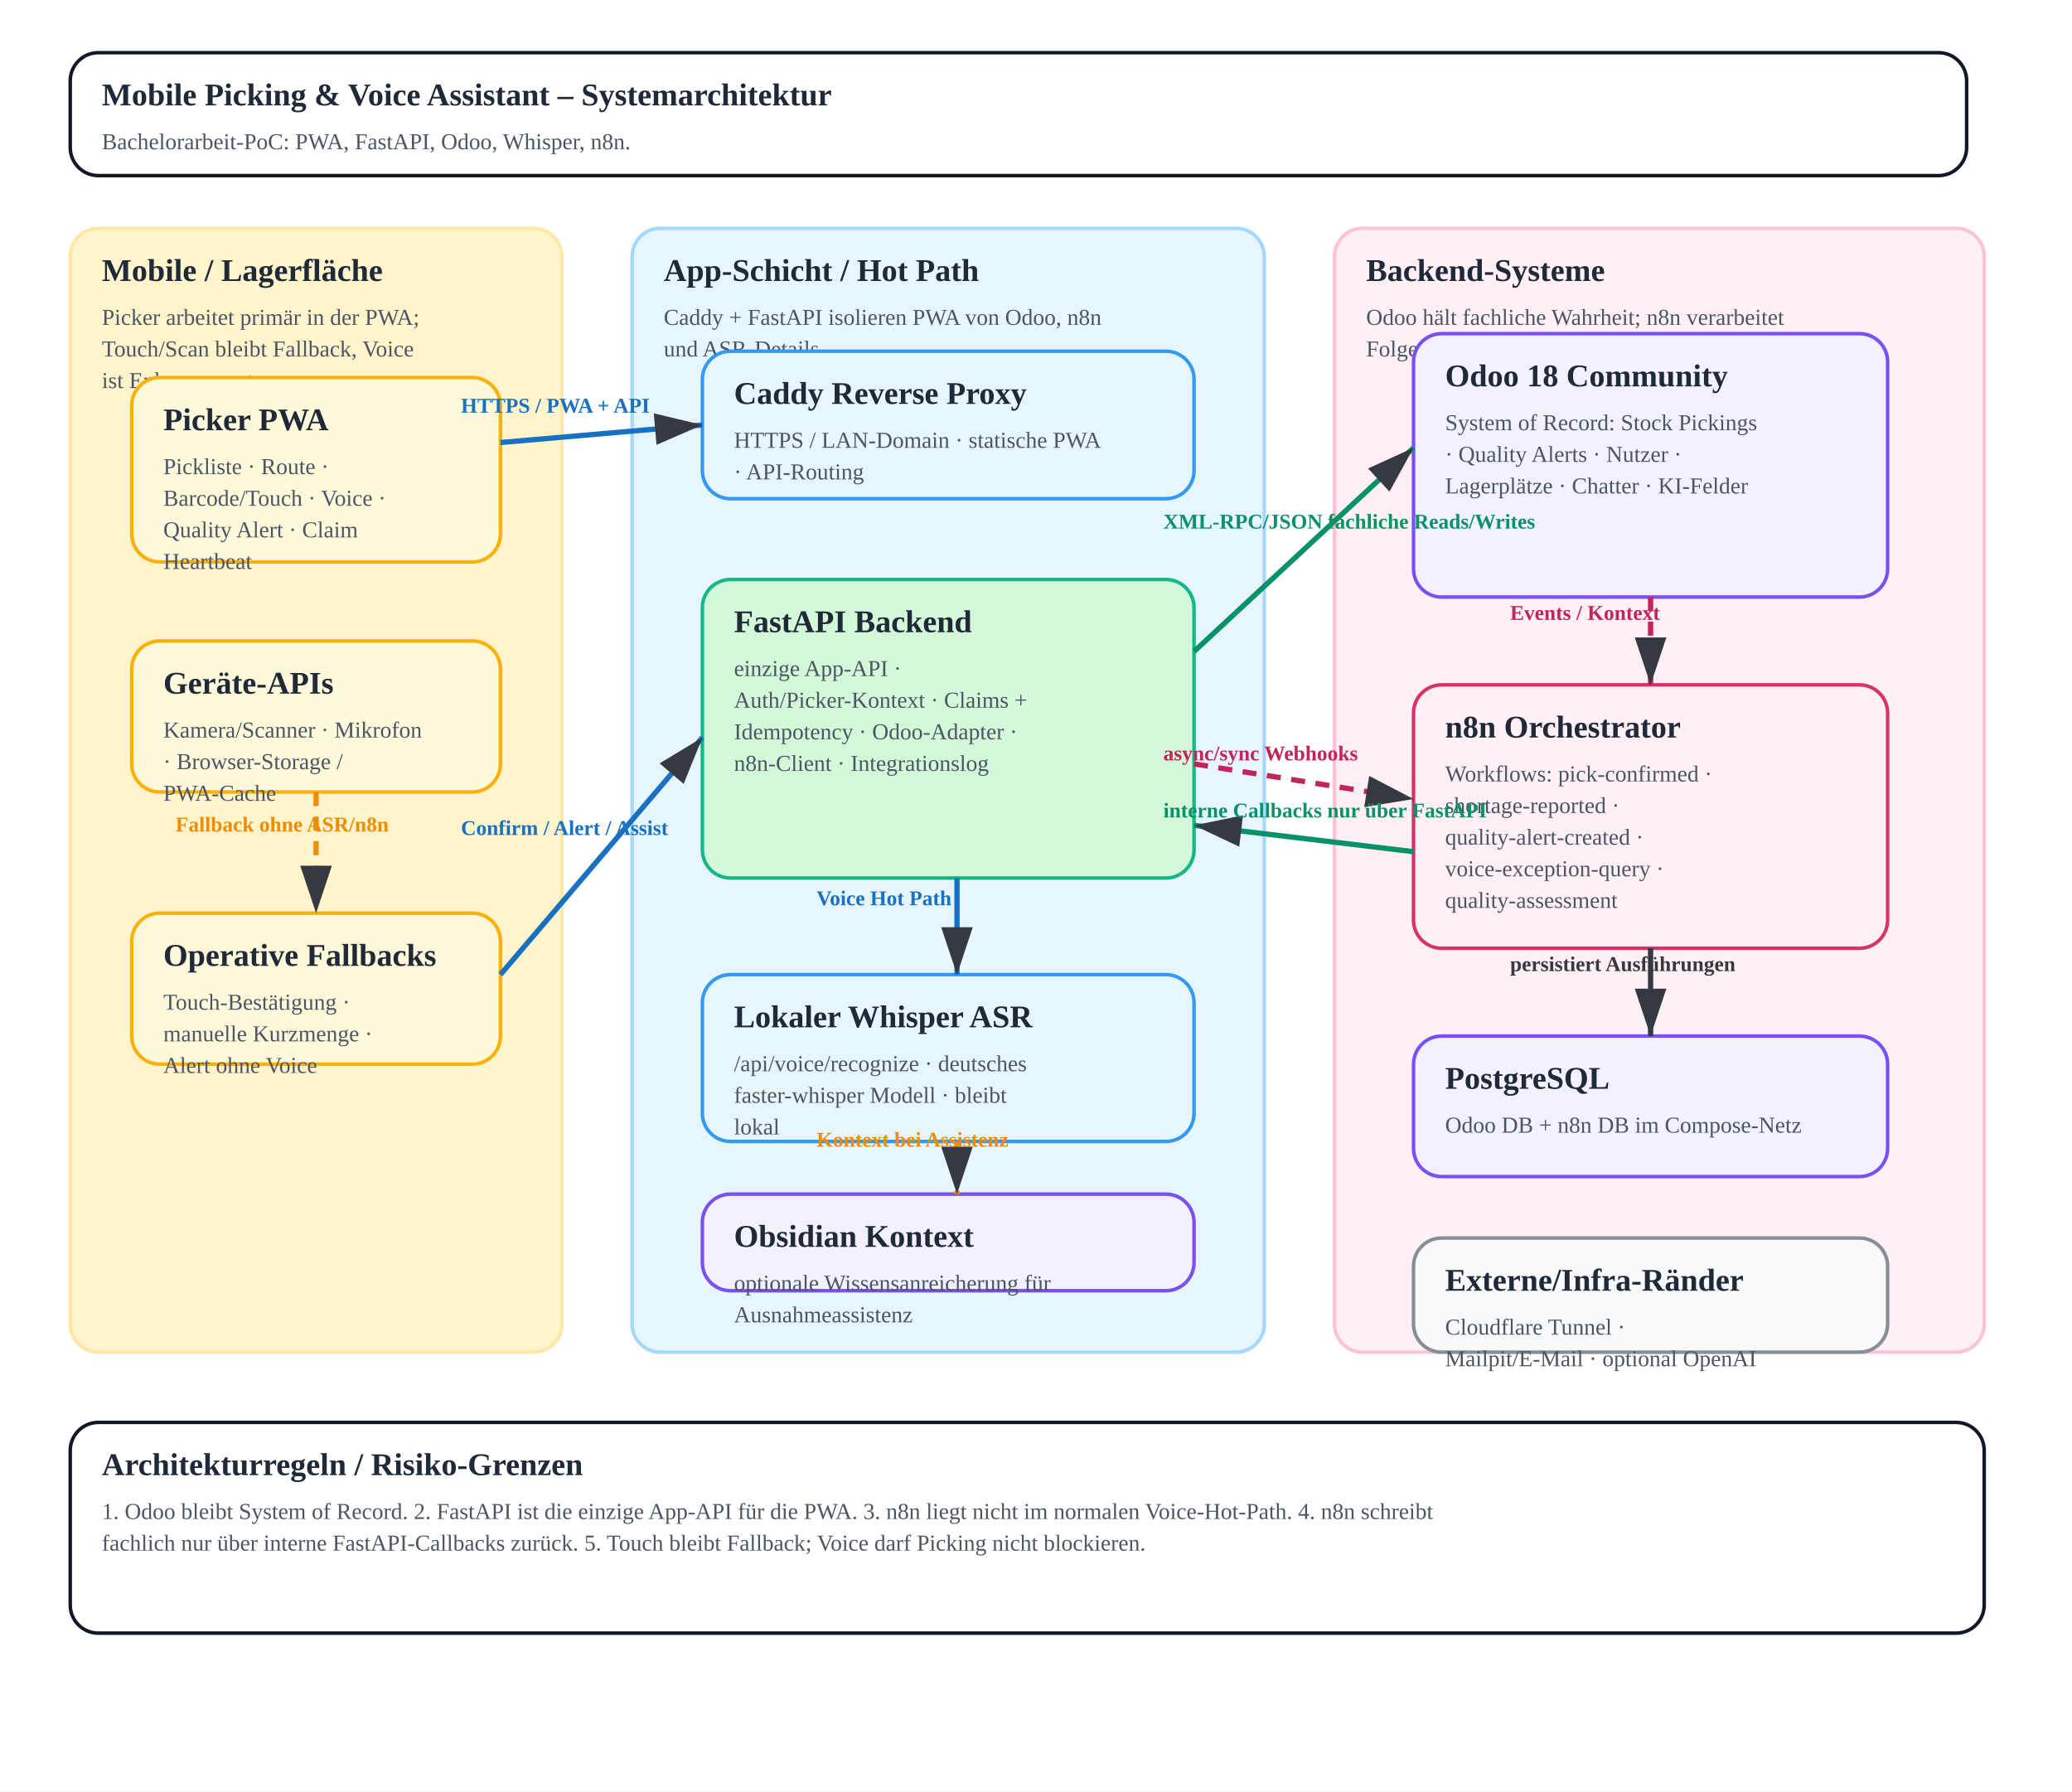
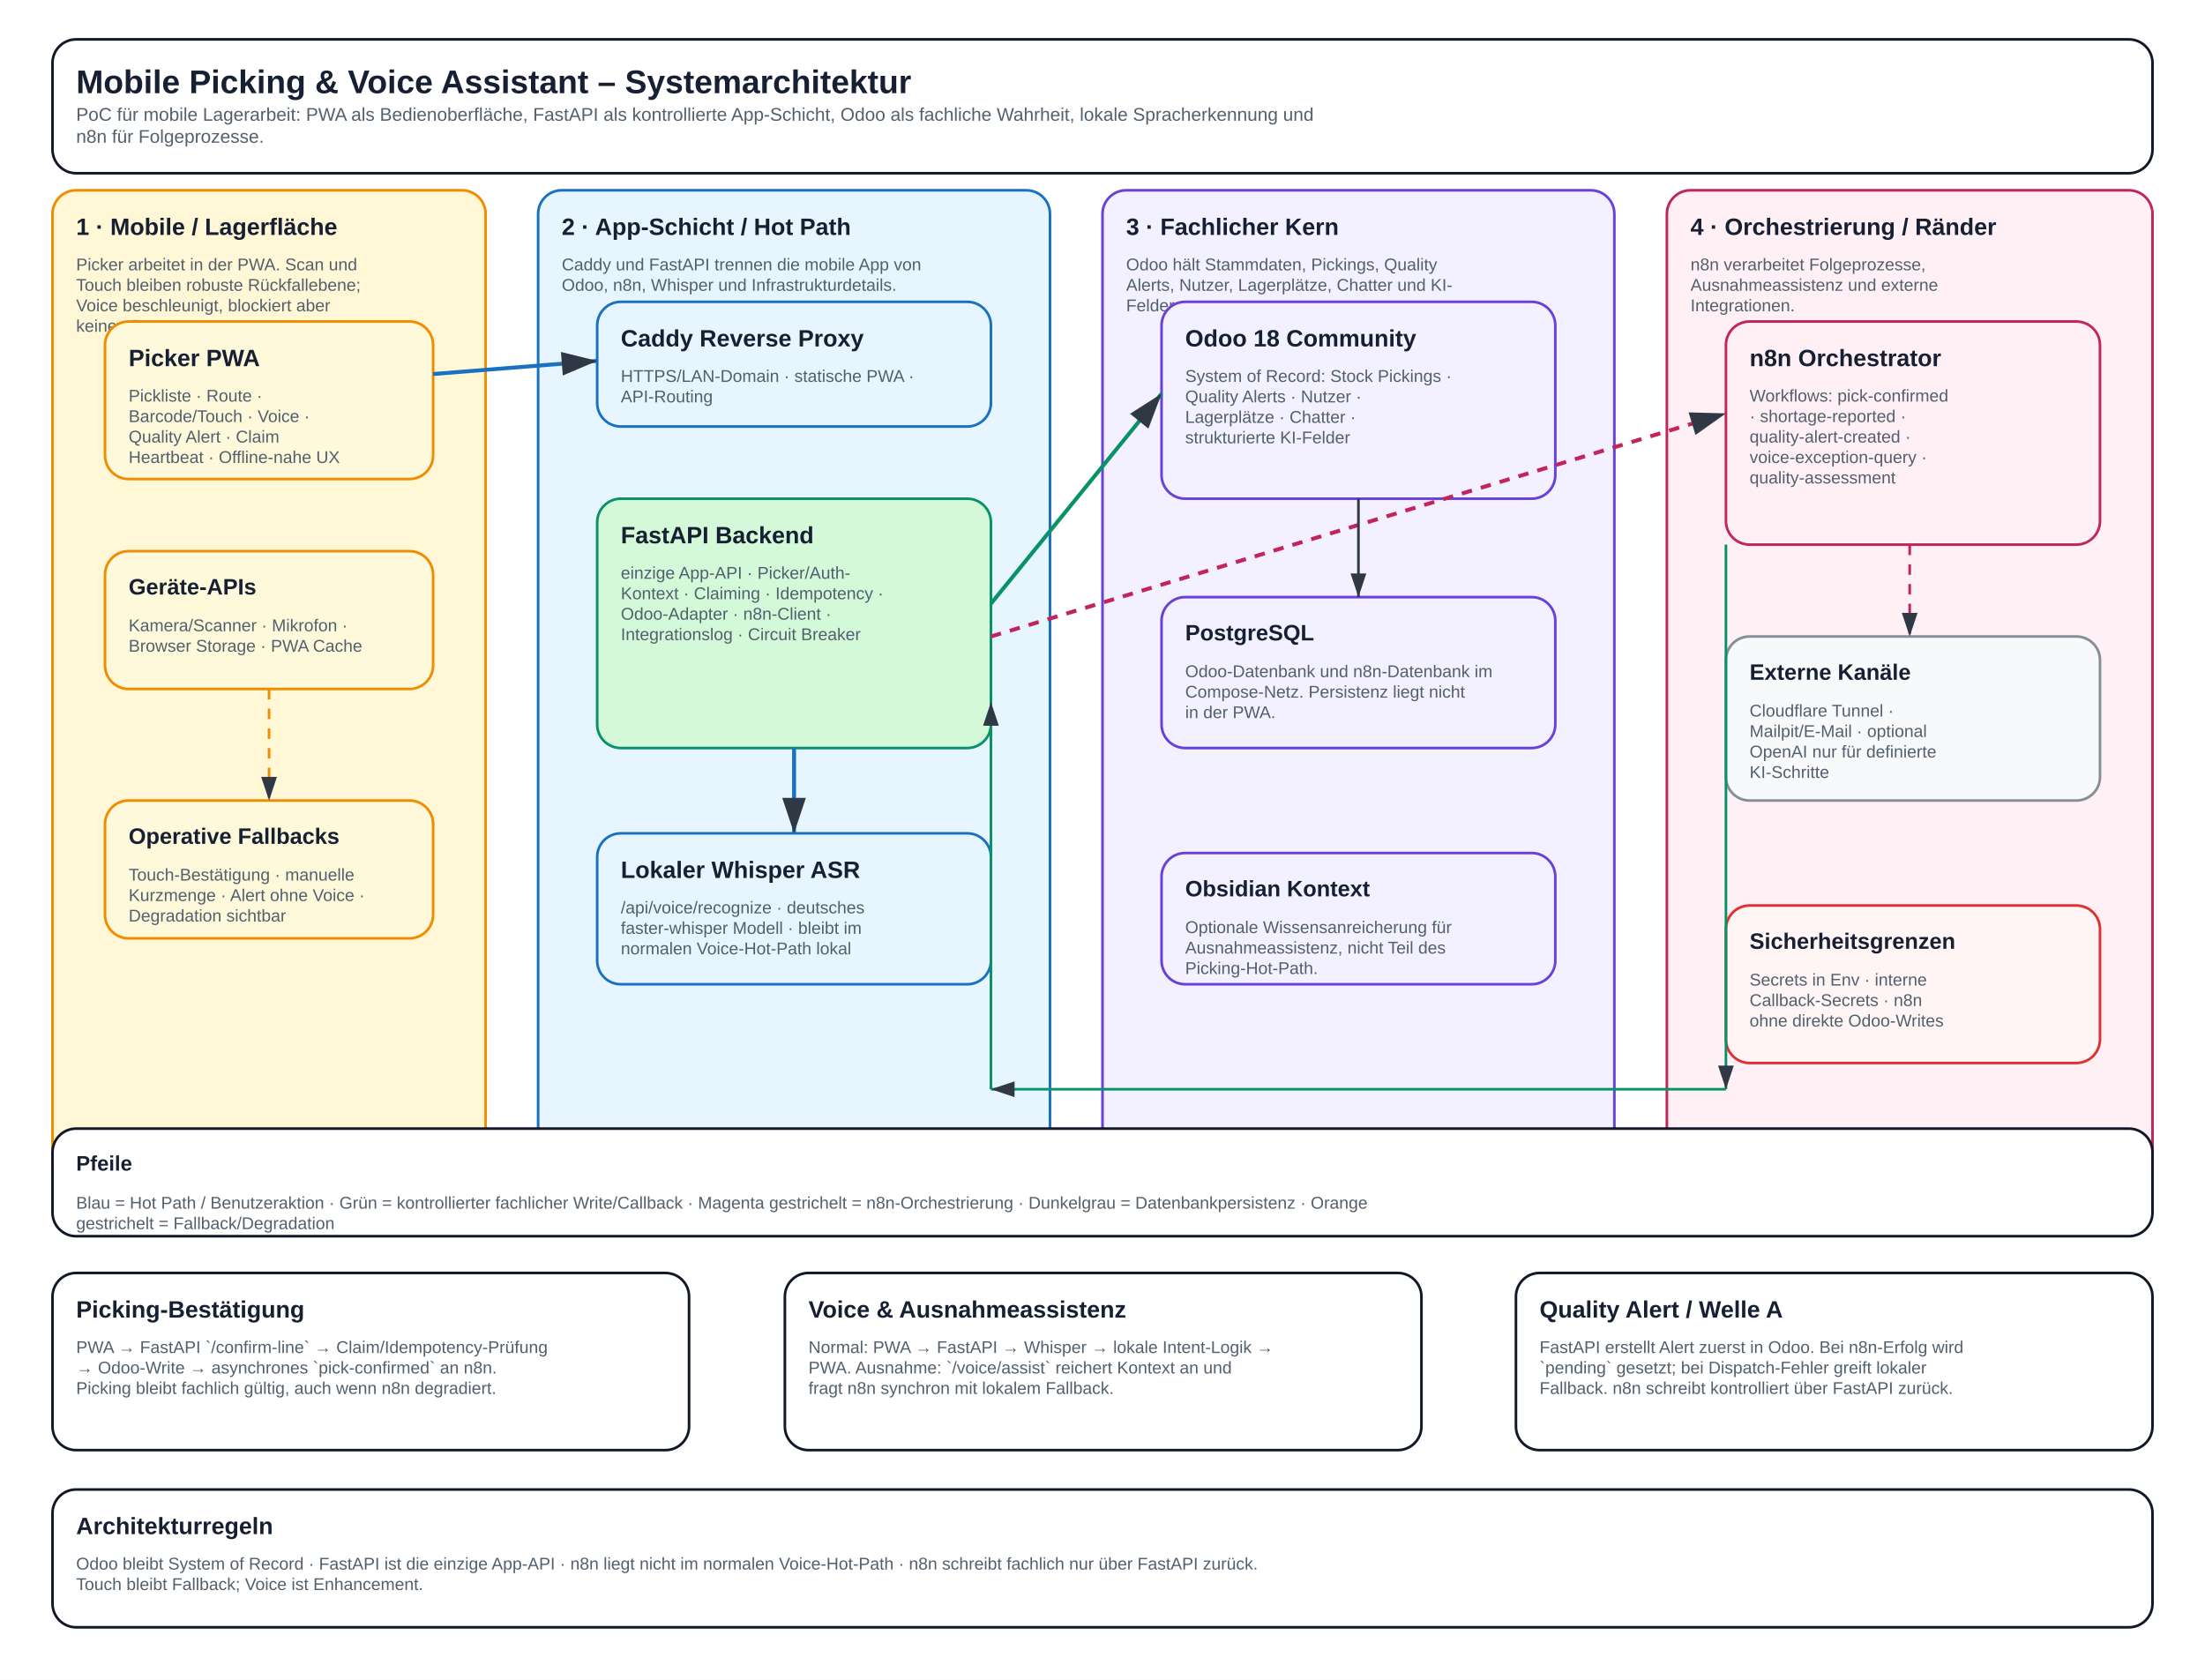
- <svg xmlns="http://www.w3.org/2000/svg" width="1180" height="1020" viewBox="0 0 1180 1020">
+ <svg xmlns="http://www.w3.org/2000/svg" width="1680" height="1280" viewBox="0 0 1680 1280">
  <defs>
    <marker id="arrow" markerWidth="10" markerHeight="10" refX="9" refY="3" orient="auto" markerUnits="strokeWidth">
-       <path d="M0,0 L0,6 L9,3 z" fill="#343a40" />
+       <path d="M0,0 L0,6 L9,3 z" fill="#303846" />
    </marker>
  </defs>
-   <rect width="1180" height="1020" fill="#ffffff" />
-   <rect x="40" y="30" width="1080" height="70" rx="16" fill="#ffffff" stroke="#111827" stroke-width="2" />
-   <text x="58" y="60" font-size="18" font-weight="700" fill="#1f2937">Mobile Picking &amp; Voice Assistant – Systemarchitektur</text>
-   <text x="58" y="85" font-size="13" fill="#4b5563">Bachelorarbeit-PoC: PWA, FastAPI, Odoo, Whisper, n8n.</text>
-   <rect x="40" y="130" width="280" height="640" rx="16" fill="#fff4cc" stroke="#ffe8a3" stroke-width="2" />
-   <text x="58" y="160" font-size="18" font-weight="700" fill="#1f2937">Mobile / Lagerfläche</text>
-   <text x="58" y="185" font-size="13" fill="#4b5563">Picker arbeitet primär in der PWA;</text>
-   <text x="58" y="203" font-size="13" fill="#4b5563">Touch/Scan bleibt Fallback, Voice</text>
-   <text x="58" y="221" font-size="13" fill="#4b5563">ist Enhancement.</text>
-   <rect x="360" y="130" width="360" height="640" rx="16" fill="#e7f5ff" stroke="#a5d8ff" stroke-width="2" />
-   <text x="378" y="160" font-size="18" font-weight="700" fill="#1f2937">App-Schicht / Hot Path</text>
-   <text x="378" y="185" font-size="13" fill="#4b5563">Caddy + FastAPI isolieren PWA von Odoo, n8n</text>
-   <text x="378" y="203" font-size="13" fill="#4b5563">und ASR-Details.</text>
-   <rect x="760" y="130" width="370" height="640" rx="16" fill="#fff0f6" stroke="#fcc2d7" stroke-width="2" />
-   <text x="778" y="160" font-size="18" font-weight="700" fill="#1f2937">Backend-Systeme</text>
-   <text x="778" y="185" font-size="13" fill="#4b5563">Odoo hält fachliche Wahrheit; n8n verarbeitet</text>
-   <text x="778" y="203" font-size="13" fill="#4b5563">Folgeprozesse und Ausnahmeassistenz.</text>
-   <rect x="75" y="215" width="210" height="105" rx="16" fill="#fff9db" stroke="#fab005" stroke-width="2" />
-   <text x="93" y="245" font-size="18" font-weight="700" fill="#1f2937">Picker PWA</text>
-   <text x="93" y="270" font-size="13" fill="#4b5563">Pickliste · Route ·</text>
-   <text x="93" y="288" font-size="13" fill="#4b5563">Barcode/Touch · Voice ·</text>
-   <text x="93" y="306" font-size="13" fill="#4b5563">Quality Alert · Claim</text>
-   <text x="93" y="324" font-size="13" fill="#4b5563">Heartbeat</text>
-   <rect x="75" y="365" width="210" height="86" rx="16" fill="#fff9db" stroke="#fab005" stroke-width="2" />
-   <text x="93" y="395" font-size="18" font-weight="700" fill="#1f2937">Geräte-APIs</text>
-   <text x="93" y="420" font-size="13" fill="#4b5563">Kamera/Scanner · Mikrofon</text>
-   <text x="93" y="438" font-size="13" fill="#4b5563">· Browser-Storage /</text>
-   <text x="93" y="456" font-size="13" fill="#4b5563">PWA-Cache</text>
-   <rect x="75" y="520" width="210" height="86" rx="16" fill="#fff9db" stroke="#fab005" stroke-width="2" />
-   <text x="93" y="550" font-size="18" font-weight="700" fill="#1f2937">Operative Fallbacks</text>
-   <text x="93" y="575" font-size="13" fill="#4b5563">Touch-Bestätigung ·</text>
-   <text x="93" y="593" font-size="13" fill="#4b5563">manuelle Kurzmenge ·</text>
-   <text x="93" y="611" font-size="13" fill="#4b5563">Alert ohne Voice</text>
-   <rect x="400" y="200" width="280" height="84" rx="16" fill="#e7f5ff" stroke="#339af0" stroke-width="2" />
-   <text x="418" y="230" font-size="18" font-weight="700" fill="#1f2937">Caddy Reverse Proxy</text>
-   <text x="418" y="255" font-size="13" fill="#4b5563">HTTPS / LAN-Domain · statische PWA</text>
-   <text x="418" y="273" font-size="13" fill="#4b5563">· API-Routing</text>
-   <rect x="400" y="330" width="280" height="170" rx="16" fill="#d3f9d8" stroke="#12b886" stroke-width="2" />
-   <text x="418" y="360" font-size="18" font-weight="700" fill="#1f2937">FastAPI Backend</text>
-   <text x="418" y="385" font-size="13" fill="#4b5563">einzige App-API ·</text>
-   <text x="418" y="403" font-size="13" fill="#4b5563">Auth/Picker-Kontext · Claims +</text>
-   <text x="418" y="421" font-size="13" fill="#4b5563">Idempotency · Odoo-Adapter ·</text>
-   <text x="418" y="439" font-size="13" fill="#4b5563">n8n-Client · Integrationslog</text>
-   <rect x="400" y="555" width="280" height="95" rx="16" fill="#e7f5ff" stroke="#339af0" stroke-width="2" />
-   <text x="418" y="585" font-size="18" font-weight="700" fill="#1f2937">Lokaler Whisper ASR</text>
-   <text x="418" y="610" font-size="13" fill="#4b5563">/api/voice/recognize · deutsches</text>
-   <text x="418" y="628" font-size="13" fill="#4b5563">faster-whisper Modell · bleibt</text>
-   <text x="418" y="646" font-size="13" fill="#4b5563">lokal</text>
-   <rect x="400" y="680" width="280" height="55" rx="16" fill="#f3f0ff" stroke="#7950f2" stroke-width="2" />
-   <text x="418" y="710" font-size="18" font-weight="700" fill="#1f2937">Obsidian Kontext</text>
-   <text x="418" y="735" font-size="13" fill="#4b5563">optionale Wissensanreicherung für</text>
-   <text x="418" y="753" font-size="13" fill="#4b5563">Ausnahmeassistenz</text>
-   <rect x="805" y="190" width="270" height="150" rx="16" fill="#f3f0ff" stroke="#7950f2" stroke-width="2" />
-   <text x="823" y="220" font-size="18" font-weight="700" fill="#1f2937">Odoo 18 Community</text>
-   <text x="823" y="245" font-size="13" fill="#4b5563">System of Record: Stock Pickings</text>
-   <text x="823" y="263" font-size="13" fill="#4b5563">· Quality Alerts · Nutzer ·</text>
-   <text x="823" y="281" font-size="13" fill="#4b5563">Lagerplätze · Chatter · KI-Felder</text>
-   <rect x="805" y="390" width="270" height="150" rx="16" fill="#fff0f6" stroke="#d6336c" stroke-width="2" />
-   <text x="823" y="420" font-size="18" font-weight="700" fill="#1f2937">n8n Orchestrator</text>
-   <text x="823" y="445" font-size="13" fill="#4b5563">Workflows: pick-confirmed ·</text>
-   <text x="823" y="463" font-size="13" fill="#4b5563">shortage-reported ·</text>
-   <text x="823" y="481" font-size="13" fill="#4b5563">quality-alert-created ·</text>
-   <text x="823" y="499" font-size="13" fill="#4b5563">voice-exception-query ·</text>
-   <text x="823" y="517" font-size="13" fill="#4b5563">quality-assessment</text>
-   <rect x="805" y="590" width="270" height="80" rx="16" fill="#f3f0ff" stroke="#7950f2" stroke-width="2" />
-   <text x="823" y="620" font-size="18" font-weight="700" fill="#1f2937">PostgreSQL</text>
-   <text x="823" y="645" font-size="13" fill="#4b5563">Odoo DB + n8n DB im Compose-Netz</text>
-   <rect x="805" y="705" width="270" height="65" rx="16" fill="#f8f9fa" stroke="#868e96" stroke-width="2" />
-   <text x="823" y="735" font-size="18" font-weight="700" fill="#1f2937">Externe/Infra-Ränder</text>
-   <text x="823" y="760" font-size="13" fill="#4b5563">Cloudflare Tunnel ·</text>
-   <text x="823" y="778" font-size="13" fill="#4b5563">Mailpit/E-Mail · optional OpenAI</text>
-   <rect x="40" y="810" width="1090" height="120" rx="16" fill="#ffffff" stroke="#111827" stroke-width="2" />
-   <text x="58" y="840" font-size="18" font-weight="700" fill="#1f2937">Architekturregeln / Risiko-Grenzen</text>
-   <text x="58" y="865" font-size="13" fill="#4b5563">1. Odoo bleibt System of Record. 2. FastAPI ist die einzige App-API für die PWA. 3. n8n liegt nicht im normalen Voice-Hot-Path. 4. n8n schreibt</text>
-   <text x="58" y="883" font-size="13" fill="#4b5563">fachlich nur über interne FastAPI-Callbacks zurück. 5. Touch bleibt Fallback; Voice darf Picking nicht blockieren.</text>
-   <line x1="285" y1="252" x2="400" y2="242" stroke="#1971c2" stroke-width="3" marker-end="url(#arrow)" />
-   <text x="262.5" y="235.0" font-size="12" font-weight="700" fill="#1971c2">HTTPS / PWA + API</text>
-   <line x1="680" y1="371" x2="805" y2="255" stroke="#099268" stroke-width="3" marker-end="url(#arrow)" />
-   <text x="662.5" y="301.0" font-size="12" font-weight="700" fill="#099268">XML-RPC/JSON fachliche Reads/Writes</text>
-   <line x1="680" y1="435" x2="805" y2="455" stroke="#c2255c" stroke-width="3" marker-end="url(#arrow)" stroke-dasharray="8 6" />
-   <text x="662.5" y="433.0" font-size="12" font-weight="700" fill="#c2255c">async/sync Webhooks</text>
-   <line x1="805" y1="485" x2="680" y2="470" stroke="#099268" stroke-width="3" marker-end="url(#arrow)" />
-   <text x="662.5" y="465.5" font-size="12" font-weight="700" fill="#099268">interne Callbacks nur über FastAPI</text>
-   <line x1="545" y1="500" x2="545" y2="555" stroke="#1971c2" stroke-width="3" marker-end="url(#arrow)" />
-   <text x="465.0" y="515.5" font-size="12" font-weight="700" fill="#1971c2">Voice Hot Path</text>
-   <line x1="545" y1="650" x2="545" y2="680" stroke="#f08c00" stroke-width="3" marker-end="url(#arrow)" stroke-dasharray="8 6" />
-   <text x="465.0" y="653.0" font-size="12" font-weight="700" fill="#f08c00">Kontext bei Assistenz</text>
-   <line x1="940" y1="340" x2="940" y2="390" stroke="#c2255c" stroke-width="3" marker-end="url(#arrow)" stroke-dasharray="8 6" />
-   <text x="860.0" y="353.0" font-size="12" font-weight="700" fill="#c2255c">Events / Kontext</text>
-   <line x1="940" y1="540" x2="940" y2="590" stroke="#343a40" stroke-width="3" marker-end="url(#arrow)" />
-   <text x="860.0" y="553.0" font-size="12" font-weight="700" fill="#343a40">persistiert Ausführungen</text>
-   <line x1="180" y1="451" x2="180" y2="520" stroke="#f08c00" stroke-width="3" marker-end="url(#arrow)" stroke-dasharray="8 6" />
-   <text x="100.0" y="473.5" font-size="12" font-weight="700" fill="#f08c00">Fallback ohne ASR/n8n</text>
-   <line x1="285" y1="555" x2="400" y2="420" stroke="#1971c2" stroke-width="3" marker-end="url(#arrow)" />
-   <text x="262.5" y="475.5" font-size="12" font-weight="700" fill="#1971c2">Confirm / Alert / Assist</text>
+   <rect width="1680" height="1280" fill="#ffffff" />
+   <rect x="40" y="30" width="1600" height="102" rx="18" fill="#fff" stroke="#111827" stroke-width="2" />
+   <text x="58" y="71.0" font-family="Arial, sans-serif" font-size="25" font-weight="700" fill="#172033" text-anchor="start">Mobile Picking &amp; Voice Assistant – Systemarchitektur</text>
+   <text x="58" y="92.0" font-family="Arial, sans-serif" font-size="14" font-weight="400" fill="#52606d" text-anchor="start">PoC für mobile Lagerarbeit: PWA als Bedienoberfläche, FastAPI als kontrollierte App-Schicht, Odoo als fachliche Wahrheit, lokale Spracherkennung und</text>
+   <text x="58" y="108.8" font-family="Arial, sans-serif" font-size="14" font-weight="400" fill="#52606d" text-anchor="start">n8n für Folgeprozesse.</text>
+   <rect x="40" y="145" width="330" height="760" rx="18" fill="#fff7d6" stroke="#f08c00" stroke-width="2" />
+   <text x="58" y="179.0" font-family="Arial, sans-serif" font-size="18" font-weight="700" fill="#172033" text-anchor="start">1 · Mobile / Lagerfläche</text>
+   <text x="58" y="206.0" font-family="Arial, sans-serif" font-size="13" font-weight="400" fill="#52606d" text-anchor="start">Picker arbeitet in der PWA. Scan und</text>
+   <text x="58" y="221.6" font-family="Arial, sans-serif" font-size="13" font-weight="400" fill="#52606d" text-anchor="start">Touch bleiben robuste Rückfallebene;</text>
+   <text x="58" y="237.2" font-family="Arial, sans-serif" font-size="13" font-weight="400" fill="#52606d" text-anchor="start">Voice beschleunigt, blockiert aber</text>
+   <text x="58" y="252.8" font-family="Arial, sans-serif" font-size="13" font-weight="400" fill="#52606d" text-anchor="start">keinen Prozess.</text>
+   <rect x="410" y="145" width="390" height="760" rx="18" fill="#e7f5ff" stroke="#1971c2" stroke-width="2" />
+   <text x="428" y="179.0" font-family="Arial, sans-serif" font-size="18" font-weight="700" fill="#172033" text-anchor="start">2 · App-Schicht / Hot Path</text>
+   <text x="428" y="206.0" font-family="Arial, sans-serif" font-size="13" font-weight="400" fill="#52606d" text-anchor="start">Caddy und FastAPI trennen die mobile App von</text>
+   <text x="428" y="221.6" font-family="Arial, sans-serif" font-size="13" font-weight="400" fill="#52606d" text-anchor="start">Odoo, n8n, Whisper und Infrastrukturdetails.</text>
+   <rect x="840" y="145" width="390" height="760" rx="18" fill="#f3f0ff" stroke="#6741d9" stroke-width="2" />
+   <text x="858" y="179.0" font-family="Arial, sans-serif" font-size="18" font-weight="700" fill="#172033" text-anchor="start">3 · Fachlicher Kern</text>
+   <text x="858" y="206.0" font-family="Arial, sans-serif" font-size="13" font-weight="400" fill="#52606d" text-anchor="start">Odoo hält Stammdaten, Pickings, Quality</text>
+   <text x="858" y="221.6" font-family="Arial, sans-serif" font-size="13" font-weight="400" fill="#52606d" text-anchor="start">Alerts, Nutzer, Lagerplätze, Chatter und KI-</text>
+   <text x="858" y="237.2" font-family="Arial, sans-serif" font-size="13" font-weight="400" fill="#52606d" text-anchor="start">Felder.</text>
+   <rect x="1270" y="145" width="370" height="760" rx="18" fill="#fff0f6" stroke="#c2255c" stroke-width="2" />
+   <text x="1288" y="179.0" font-family="Arial, sans-serif" font-size="18" font-weight="700" fill="#172033" text-anchor="start">4 · Orchestrierung / Ränder</text>
+   <text x="1288" y="206.0" font-family="Arial, sans-serif" font-size="13" font-weight="400" fill="#52606d" text-anchor="start">n8n verarbeitet Folgeprozesse,</text>
+   <text x="1288" y="221.6" font-family="Arial, sans-serif" font-size="13" font-weight="400" fill="#52606d" text-anchor="start">Ausnahmeassistenz und externe</text>
+   <text x="1288" y="237.2" font-family="Arial, sans-serif" font-size="13" font-weight="400" fill="#52606d" text-anchor="start">Integrationen.</text>
+   <rect x="80" y="245" width="250" height="120" rx="18" fill="#fff9db" stroke="#f08c00" stroke-width="2" />
+   <text x="98" y="279.0" font-family="Arial, sans-serif" font-size="18" font-weight="700" fill="#172033" text-anchor="start">Picker PWA</text>
+   <text x="98" y="306.0" font-family="Arial, sans-serif" font-size="13" font-weight="400" fill="#52606d" text-anchor="start">Pickliste · Route ·</text>
+   <text x="98" y="321.6" font-family="Arial, sans-serif" font-size="13" font-weight="400" fill="#52606d" text-anchor="start">Barcode/Touch · Voice ·</text>
+   <text x="98" y="337.2" font-family="Arial, sans-serif" font-size="13" font-weight="400" fill="#52606d" text-anchor="start">Quality Alert · Claim</text>
+   <text x="98" y="352.8" font-family="Arial, sans-serif" font-size="13" font-weight="400" fill="#52606d" text-anchor="start">Heartbeat · Offline-nahe UX</text>
+   <rect x="80" y="420" width="250" height="105" rx="18" fill="#fff9db" stroke="#f08c00" stroke-width="2" />
+   <text x="98" y="453.0" font-family="Arial, sans-serif" font-size="17" font-weight="700" fill="#172033" text-anchor="start">Geräte-APIs</text>
+   <text x="98" y="481.0" font-family="Arial, sans-serif" font-size="13" font-weight="400" fill="#52606d" text-anchor="start">Kamera/Scanner · Mikrofon ·</text>
+   <text x="98" y="496.6" font-family="Arial, sans-serif" font-size="13" font-weight="400" fill="#52606d" text-anchor="start">Browser Storage · PWA Cache</text>
+   <rect x="80" y="610" width="250" height="105" rx="18" fill="#fff9db" stroke="#f08c00" stroke-width="2" />
+   <text x="98" y="643.0" font-family="Arial, sans-serif" font-size="17" font-weight="700" fill="#172033" text-anchor="start">Operative Fallbacks</text>
+   <text x="98" y="671.0" font-family="Arial, sans-serif" font-size="13" font-weight="400" fill="#52606d" text-anchor="start">Touch-Bestätigung · manuelle</text>
+   <text x="98" y="686.6" font-family="Arial, sans-serif" font-size="13" font-weight="400" fill="#52606d" text-anchor="start">Kurzmenge · Alert ohne Voice ·</text>
+   <text x="98" y="702.2" font-family="Arial, sans-serif" font-size="13" font-weight="400" fill="#52606d" text-anchor="start">Degradation sichtbar</text>
+   <rect x="455" y="230" width="300" height="95" rx="18" fill="#e7f5ff" stroke="#1971c2" stroke-width="2" />
+   <text x="473" y="264.0" font-family="Arial, sans-serif" font-size="18" font-weight="700" fill="#172033" text-anchor="start">Caddy Reverse Proxy</text>
+   <text x="473" y="291.0" font-family="Arial, sans-serif" font-size="13" font-weight="400" fill="#52606d" text-anchor="start">HTTPS/LAN-Domain · statische PWA ·</text>
+   <text x="473" y="306.6" font-family="Arial, sans-serif" font-size="13" font-weight="400" fill="#52606d" text-anchor="start">API-Routing</text>
+   <rect x="455" y="380" width="300" height="190" rx="18" fill="#d3f9d8" stroke="#099268" stroke-width="2" />
+   <text x="473" y="414.0" font-family="Arial, sans-serif" font-size="18" font-weight="700" fill="#172033" text-anchor="start">FastAPI Backend</text>
+   <text x="473" y="441.0" font-family="Arial, sans-serif" font-size="13" font-weight="400" fill="#52606d" text-anchor="start">einzige App-API · Picker/Auth-</text>
+   <text x="473" y="456.6" font-family="Arial, sans-serif" font-size="13" font-weight="400" fill="#52606d" text-anchor="start">Kontext · Claiming · Idempotency ·</text>
+   <text x="473" y="472.2" font-family="Arial, sans-serif" font-size="13" font-weight="400" fill="#52606d" text-anchor="start">Odoo-Adapter · n8n-Client ·</text>
+   <text x="473" y="487.8" font-family="Arial, sans-serif" font-size="13" font-weight="400" fill="#52606d" text-anchor="start">Integrationslog · Circuit Breaker</text>
+   <rect x="455" y="635" width="300" height="115" rx="18" fill="#e7f5ff" stroke="#1971c2" stroke-width="2" />
+   <text x="473" y="669.0" font-family="Arial, sans-serif" font-size="18" font-weight="700" fill="#172033" text-anchor="start">Lokaler Whisper ASR</text>
+   <text x="473" y="696.0" font-family="Arial, sans-serif" font-size="13" font-weight="400" fill="#52606d" text-anchor="start">/api/voice/recognize · deutsches</text>
+   <text x="473" y="711.6" font-family="Arial, sans-serif" font-size="13" font-weight="400" fill="#52606d" text-anchor="start">faster-whisper Modell · bleibt im</text>
+   <text x="473" y="727.2" font-family="Arial, sans-serif" font-size="13" font-weight="400" fill="#52606d" text-anchor="start">normalen Voice-Hot-Path lokal</text>
+   <rect x="885" y="230" width="300" height="150" rx="18" fill="#f3f0ff" stroke="#6741d9" stroke-width="2" />
+   <text x="903" y="264.0" font-family="Arial, sans-serif" font-size="18" font-weight="700" fill="#172033" text-anchor="start">Odoo 18 Community</text>
+   <text x="903" y="291.0" font-family="Arial, sans-serif" font-size="13" font-weight="400" fill="#52606d" text-anchor="start">System of Record: Stock Pickings ·</text>
+   <text x="903" y="306.6" font-family="Arial, sans-serif" font-size="13" font-weight="400" fill="#52606d" text-anchor="start">Quality Alerts · Nutzer ·</text>
+   <text x="903" y="322.2" font-family="Arial, sans-serif" font-size="13" font-weight="400" fill="#52606d" text-anchor="start">Lagerplätze · Chatter ·</text>
+   <text x="903" y="337.8" font-family="Arial, sans-serif" font-size="13" font-weight="400" fill="#52606d" text-anchor="start">strukturierte KI-Felder</text>
+   <rect x="885" y="455" width="300" height="115" rx="18" fill="#f3f0ff" stroke="#6741d9" stroke-width="2" />
+   <text x="903" y="488.0" font-family="Arial, sans-serif" font-size="17" font-weight="700" fill="#172033" text-anchor="start">PostgreSQL</text>
+   <text x="903" y="516.0" font-family="Arial, sans-serif" font-size="13" font-weight="400" fill="#52606d" text-anchor="start">Odoo-Datenbank und n8n-Datenbank im</text>
+   <text x="903" y="531.6" font-family="Arial, sans-serif" font-size="13" font-weight="400" fill="#52606d" text-anchor="start">Compose-Netz. Persistenz liegt nicht</text>
+   <text x="903" y="547.2" font-family="Arial, sans-serif" font-size="13" font-weight="400" fill="#52606d" text-anchor="start">in der PWA.</text>
+   <rect x="885" y="650" width="300" height="100" rx="18" fill="#f3f0ff" stroke="#6741d9" stroke-width="2" />
+   <text x="903" y="683.0" font-family="Arial, sans-serif" font-size="17" font-weight="700" fill="#172033" text-anchor="start">Obsidian Kontext</text>
+   <text x="903" y="711.0" font-family="Arial, sans-serif" font-size="13" font-weight="400" fill="#52606d" text-anchor="start">Optionale Wissensanreicherung für</text>
+   <text x="903" y="726.6" font-family="Arial, sans-serif" font-size="13" font-weight="400" fill="#52606d" text-anchor="start">Ausnahmeassistenz, nicht Teil des</text>
+   <text x="903" y="742.2" font-family="Arial, sans-serif" font-size="13" font-weight="400" fill="#52606d" text-anchor="start">Picking-Hot-Path.</text>
+   <rect x="1315" y="245" width="285" height="170" rx="18" fill="#fff0f6" stroke="#c2255c" stroke-width="2" />
+   <text x="1333" y="279.0" font-family="Arial, sans-serif" font-size="18" font-weight="700" fill="#172033" text-anchor="start">n8n Orchestrator</text>
+   <text x="1333" y="306.0" font-family="Arial, sans-serif" font-size="13" font-weight="400" fill="#52606d" text-anchor="start">Workflows: pick-confirmed</text>
+   <text x="1333" y="321.6" font-family="Arial, sans-serif" font-size="13" font-weight="400" fill="#52606d" text-anchor="start">· shortage-reported ·</text>
+   <text x="1333" y="337.2" font-family="Arial, sans-serif" font-size="13" font-weight="400" fill="#52606d" text-anchor="start">quality-alert-created ·</text>
+   <text x="1333" y="352.8" font-family="Arial, sans-serif" font-size="13" font-weight="400" fill="#52606d" text-anchor="start">voice-exception-query ·</text>
+   <text x="1333" y="368.4" font-family="Arial, sans-serif" font-size="13" font-weight="400" fill="#52606d" text-anchor="start">quality-assessment</text>
+   <rect x="1315" y="485" width="285" height="125" rx="18" fill="#f8f9fa" stroke="#868e96" stroke-width="2" />
+   <text x="1333" y="518.0" font-family="Arial, sans-serif" font-size="17" font-weight="700" fill="#172033" text-anchor="start">Externe Kanäle</text>
+   <text x="1333" y="546.0" font-family="Arial, sans-serif" font-size="13" font-weight="400" fill="#52606d" text-anchor="start">Cloudflare Tunnel ·</text>
+   <text x="1333" y="561.6" font-family="Arial, sans-serif" font-size="13" font-weight="400" fill="#52606d" text-anchor="start">Mailpit/E-Mail · optional</text>
+   <text x="1333" y="577.2" font-family="Arial, sans-serif" font-size="13" font-weight="400" fill="#52606d" text-anchor="start">OpenAI nur für definierte</text>
+   <text x="1333" y="592.8" font-family="Arial, sans-serif" font-size="13" font-weight="400" fill="#52606d" text-anchor="start">KI-Schritte</text>
+   <rect x="1315" y="690" width="285" height="120" rx="18" fill="#fff5f5" stroke="#e03131" stroke-width="2" />
+   <text x="1333" y="723.0" font-family="Arial, sans-serif" font-size="17" font-weight="700" fill="#172033" text-anchor="start">Sicherheitsgrenzen</text>
+   <text x="1333" y="751.0" font-family="Arial, sans-serif" font-size="13" font-weight="400" fill="#52606d" text-anchor="start">Secrets in Env · interne</text>
+   <text x="1333" y="766.6" font-family="Arial, sans-serif" font-size="13" font-weight="400" fill="#52606d" text-anchor="start">Callback-Secrets · n8n</text>
+   <text x="1333" y="782.2" font-family="Arial, sans-serif" font-size="13" font-weight="400" fill="#52606d" text-anchor="start">ohne direkte Odoo-Writes</text>
+   <line x1="330" y1="285" x2="455" y2="275" stroke="#1971c2" stroke-width="3" marker-end="url(#arrow)" />
+   <line x1="755" y1="460" x2="885" y2="300" stroke="#099268" stroke-width="3" marker-end="url(#arrow)" />
+   <line x1="755" y1="485" x2="1315" y2="315" stroke="#c2255c" stroke-width="3" marker-end="url(#arrow)" stroke-dasharray="8 7" />
+   <line x1="605" y1="570" x2="605" y2="635" stroke="#1971c2" stroke-width="3" marker-end="url(#arrow)" />
+   <line x1="1035" y1="380" x2="1035" y2="455" stroke="#303846" stroke-width="2" marker-end="url(#arrow)" />
+   <line x1="1455" y1="415" x2="1455" y2="485" stroke="#c2255c" stroke-width="2" marker-end="url(#arrow)" stroke-dasharray="8 7" />
+   <line x1="1315" y1="415" x2="1315" y2="830" stroke="#099268" stroke-width="2" marker-end="url(#arrow)" />
+   <line x1="1315" y1="830" x2="755" y2="830" stroke="#099268" stroke-width="2" marker-end="url(#arrow)" />
+   <line x1="755" y1="830" x2="755" y2="535" stroke="#099268" stroke-width="2" marker-end="url(#arrow)" />
+   <line x1="205" y1="525" x2="205" y2="610" stroke="#f08c00" stroke-width="2" marker-end="url(#arrow)" stroke-dasharray="8 7" />
+   <rect x="40" y="860" width="1600" height="82" rx="18" fill="#ffffff" stroke="#111827" stroke-width="2" />
+   <text x="58" y="892.0" font-family="Arial, sans-serif" font-size="16" font-weight="700" fill="#172033" text-anchor="start">Pfeile</text>
+   <text x="58" y="921.0" font-family="Arial, sans-serif" font-size="13" font-weight="400" fill="#52606d" text-anchor="start">Blau = Hot Path / Benutzeraktion · Grün = kontrollierter fachlicher Write/Callback · Magenta gestrichelt = n8n-Orchestrierung · Dunkelgrau = Datenbankpersistenz · Orange</text>
+   <text x="58" y="936.6" font-family="Arial, sans-serif" font-size="13" font-weight="400" fill="#52606d" text-anchor="start">gestrichelt = Fallback/Degradation</text>
+   <rect x="40" y="970" width="485" height="135" rx="18" fill="#fff" stroke="#111827" stroke-width="2" />
+   <text x="58" y="1004.0" font-family="Arial, sans-serif" font-size="18" font-weight="700" fill="#172033" text-anchor="start">Picking-Bestätigung</text>
+   <text x="58" y="1031.0" font-family="Arial, sans-serif" font-size="13" font-weight="400" fill="#52606d" text-anchor="start">PWA → FastAPI `/confirm-line` → Claim/Idempotency-Prüfung</text>
+   <text x="58" y="1046.6" font-family="Arial, sans-serif" font-size="13" font-weight="400" fill="#52606d" text-anchor="start">→ Odoo-Write → asynchrones `pick-confirmed` an n8n.</text>
+   <text x="58" y="1062.2" font-family="Arial, sans-serif" font-size="13" font-weight="400" fill="#52606d" text-anchor="start">Picking bleibt fachlich gültig, auch wenn n8n degradiert.</text>
+   <rect x="598" y="970" width="485" height="135" rx="18" fill="#fff" stroke="#111827" stroke-width="2" />
+   <text x="616" y="1004.0" font-family="Arial, sans-serif" font-size="18" font-weight="700" fill="#172033" text-anchor="start">Voice &amp; Ausnahmeassistenz</text>
+   <text x="616" y="1031.0" font-family="Arial, sans-serif" font-size="13" font-weight="400" fill="#52606d" text-anchor="start">Normal: PWA → FastAPI → Whisper → lokale Intent-Logik →</text>
+   <text x="616" y="1046.6" font-family="Arial, sans-serif" font-size="13" font-weight="400" fill="#52606d" text-anchor="start">PWA. Ausnahme: `/voice/assist` reichert Kontext an und</text>
+   <text x="616" y="1062.2" font-family="Arial, sans-serif" font-size="13" font-weight="400" fill="#52606d" text-anchor="start">fragt n8n synchron mit lokalem Fallback.</text>
+   <rect x="1155" y="970" width="485" height="135" rx="18" fill="#fff" stroke="#111827" stroke-width="2" />
+   <text x="1173" y="1004.0" font-family="Arial, sans-serif" font-size="18" font-weight="700" fill="#172033" text-anchor="start">Quality Alert / Welle A</text>
+   <text x="1173" y="1031.0" font-family="Arial, sans-serif" font-size="13" font-weight="400" fill="#52606d" text-anchor="start">FastAPI erstellt Alert zuerst in Odoo. Bei n8n-Erfolg wird</text>
+   <text x="1173" y="1046.6" font-family="Arial, sans-serif" font-size="13" font-weight="400" fill="#52606d" text-anchor="start">`pending` gesetzt; bei Dispatch-Fehler greift lokaler</text>
+   <text x="1173" y="1062.2" font-family="Arial, sans-serif" font-size="13" font-weight="400" fill="#52606d" text-anchor="start">Fallback. n8n schreibt kontrolliert über FastAPI zurück.</text>
+   <rect x="40" y="1135" width="1600" height="105" rx="18" fill="#fff" stroke="#111827" stroke-width="2" />
+   <text x="58" y="1169.0" font-family="Arial, sans-serif" font-size="18" font-weight="700" fill="#172033" text-anchor="start">Architekturregeln</text>
+   <text x="58" y="1196.0" font-family="Arial, sans-serif" font-size="13" font-weight="400" fill="#52606d" text-anchor="start">Odoo bleibt System of Record · FastAPI ist die einzige App-API · n8n liegt nicht im normalen Voice-Hot-Path · n8n schreibt fachlich nur über FastAPI zurück.</text>
+   <text x="58" y="1211.6" font-family="Arial, sans-serif" font-size="13" font-weight="400" fill="#52606d" text-anchor="start">Touch bleibt Fallback; Voice ist Enhancement.</text>
</svg>
